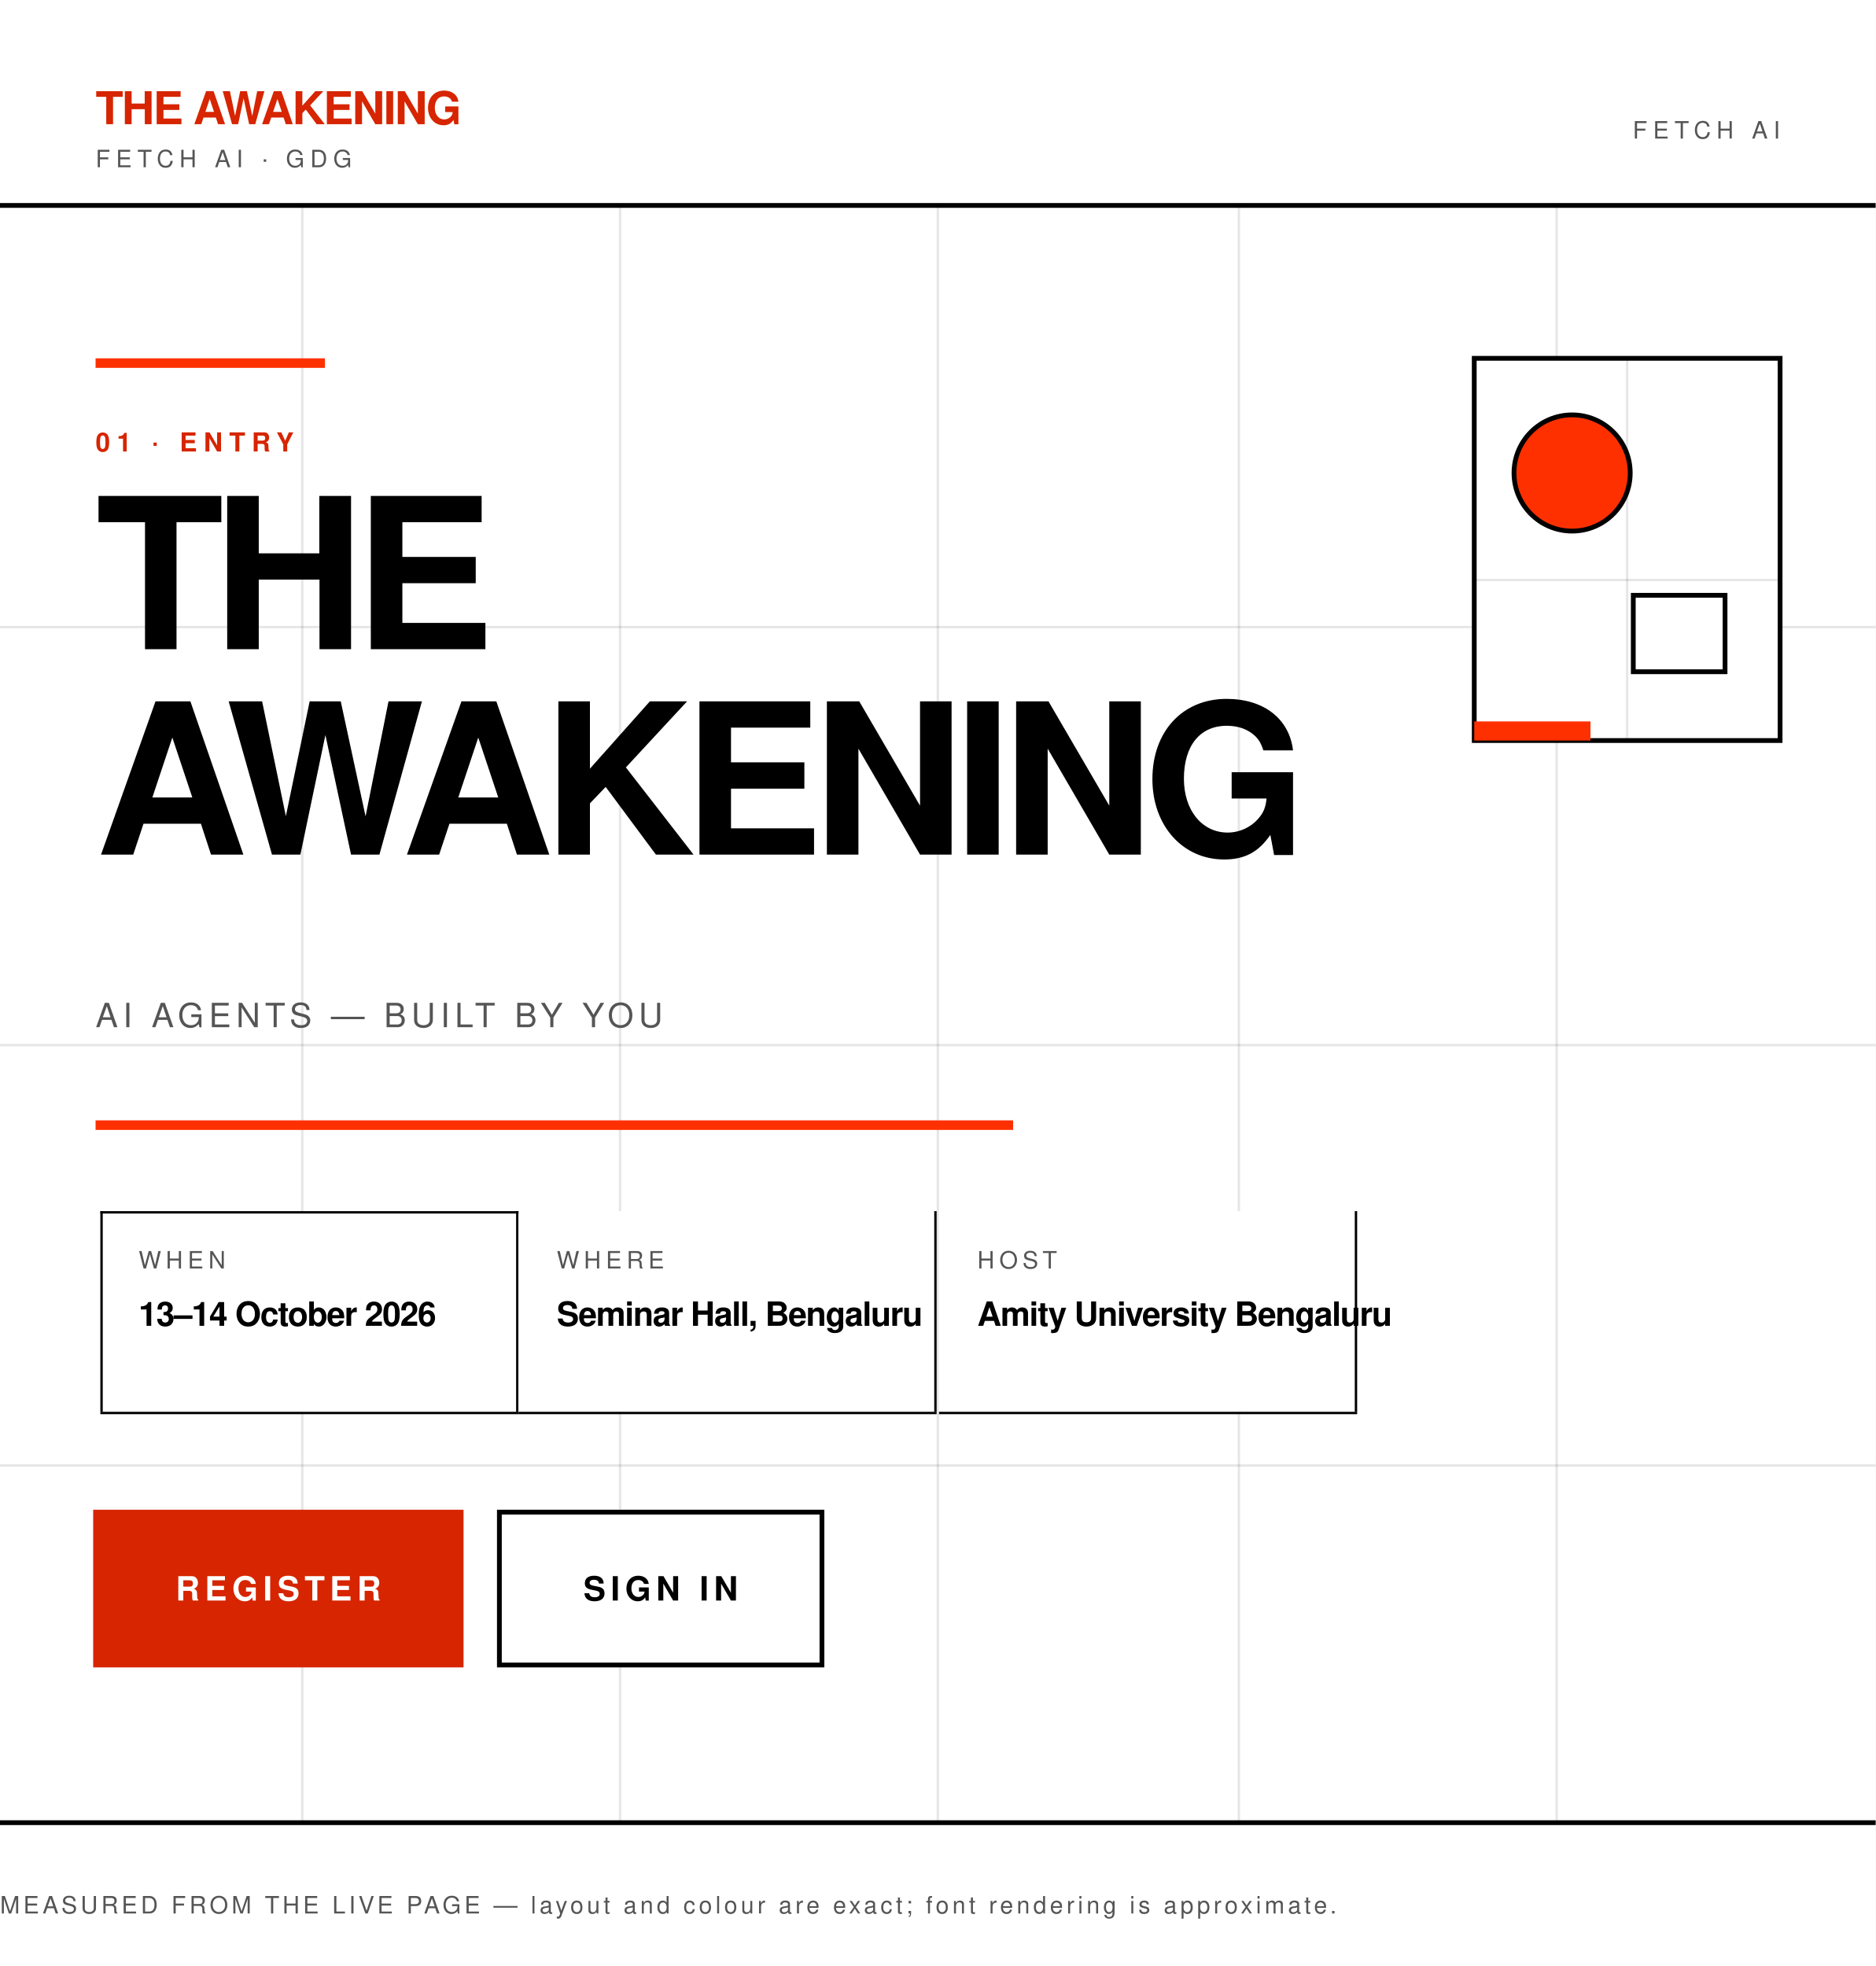
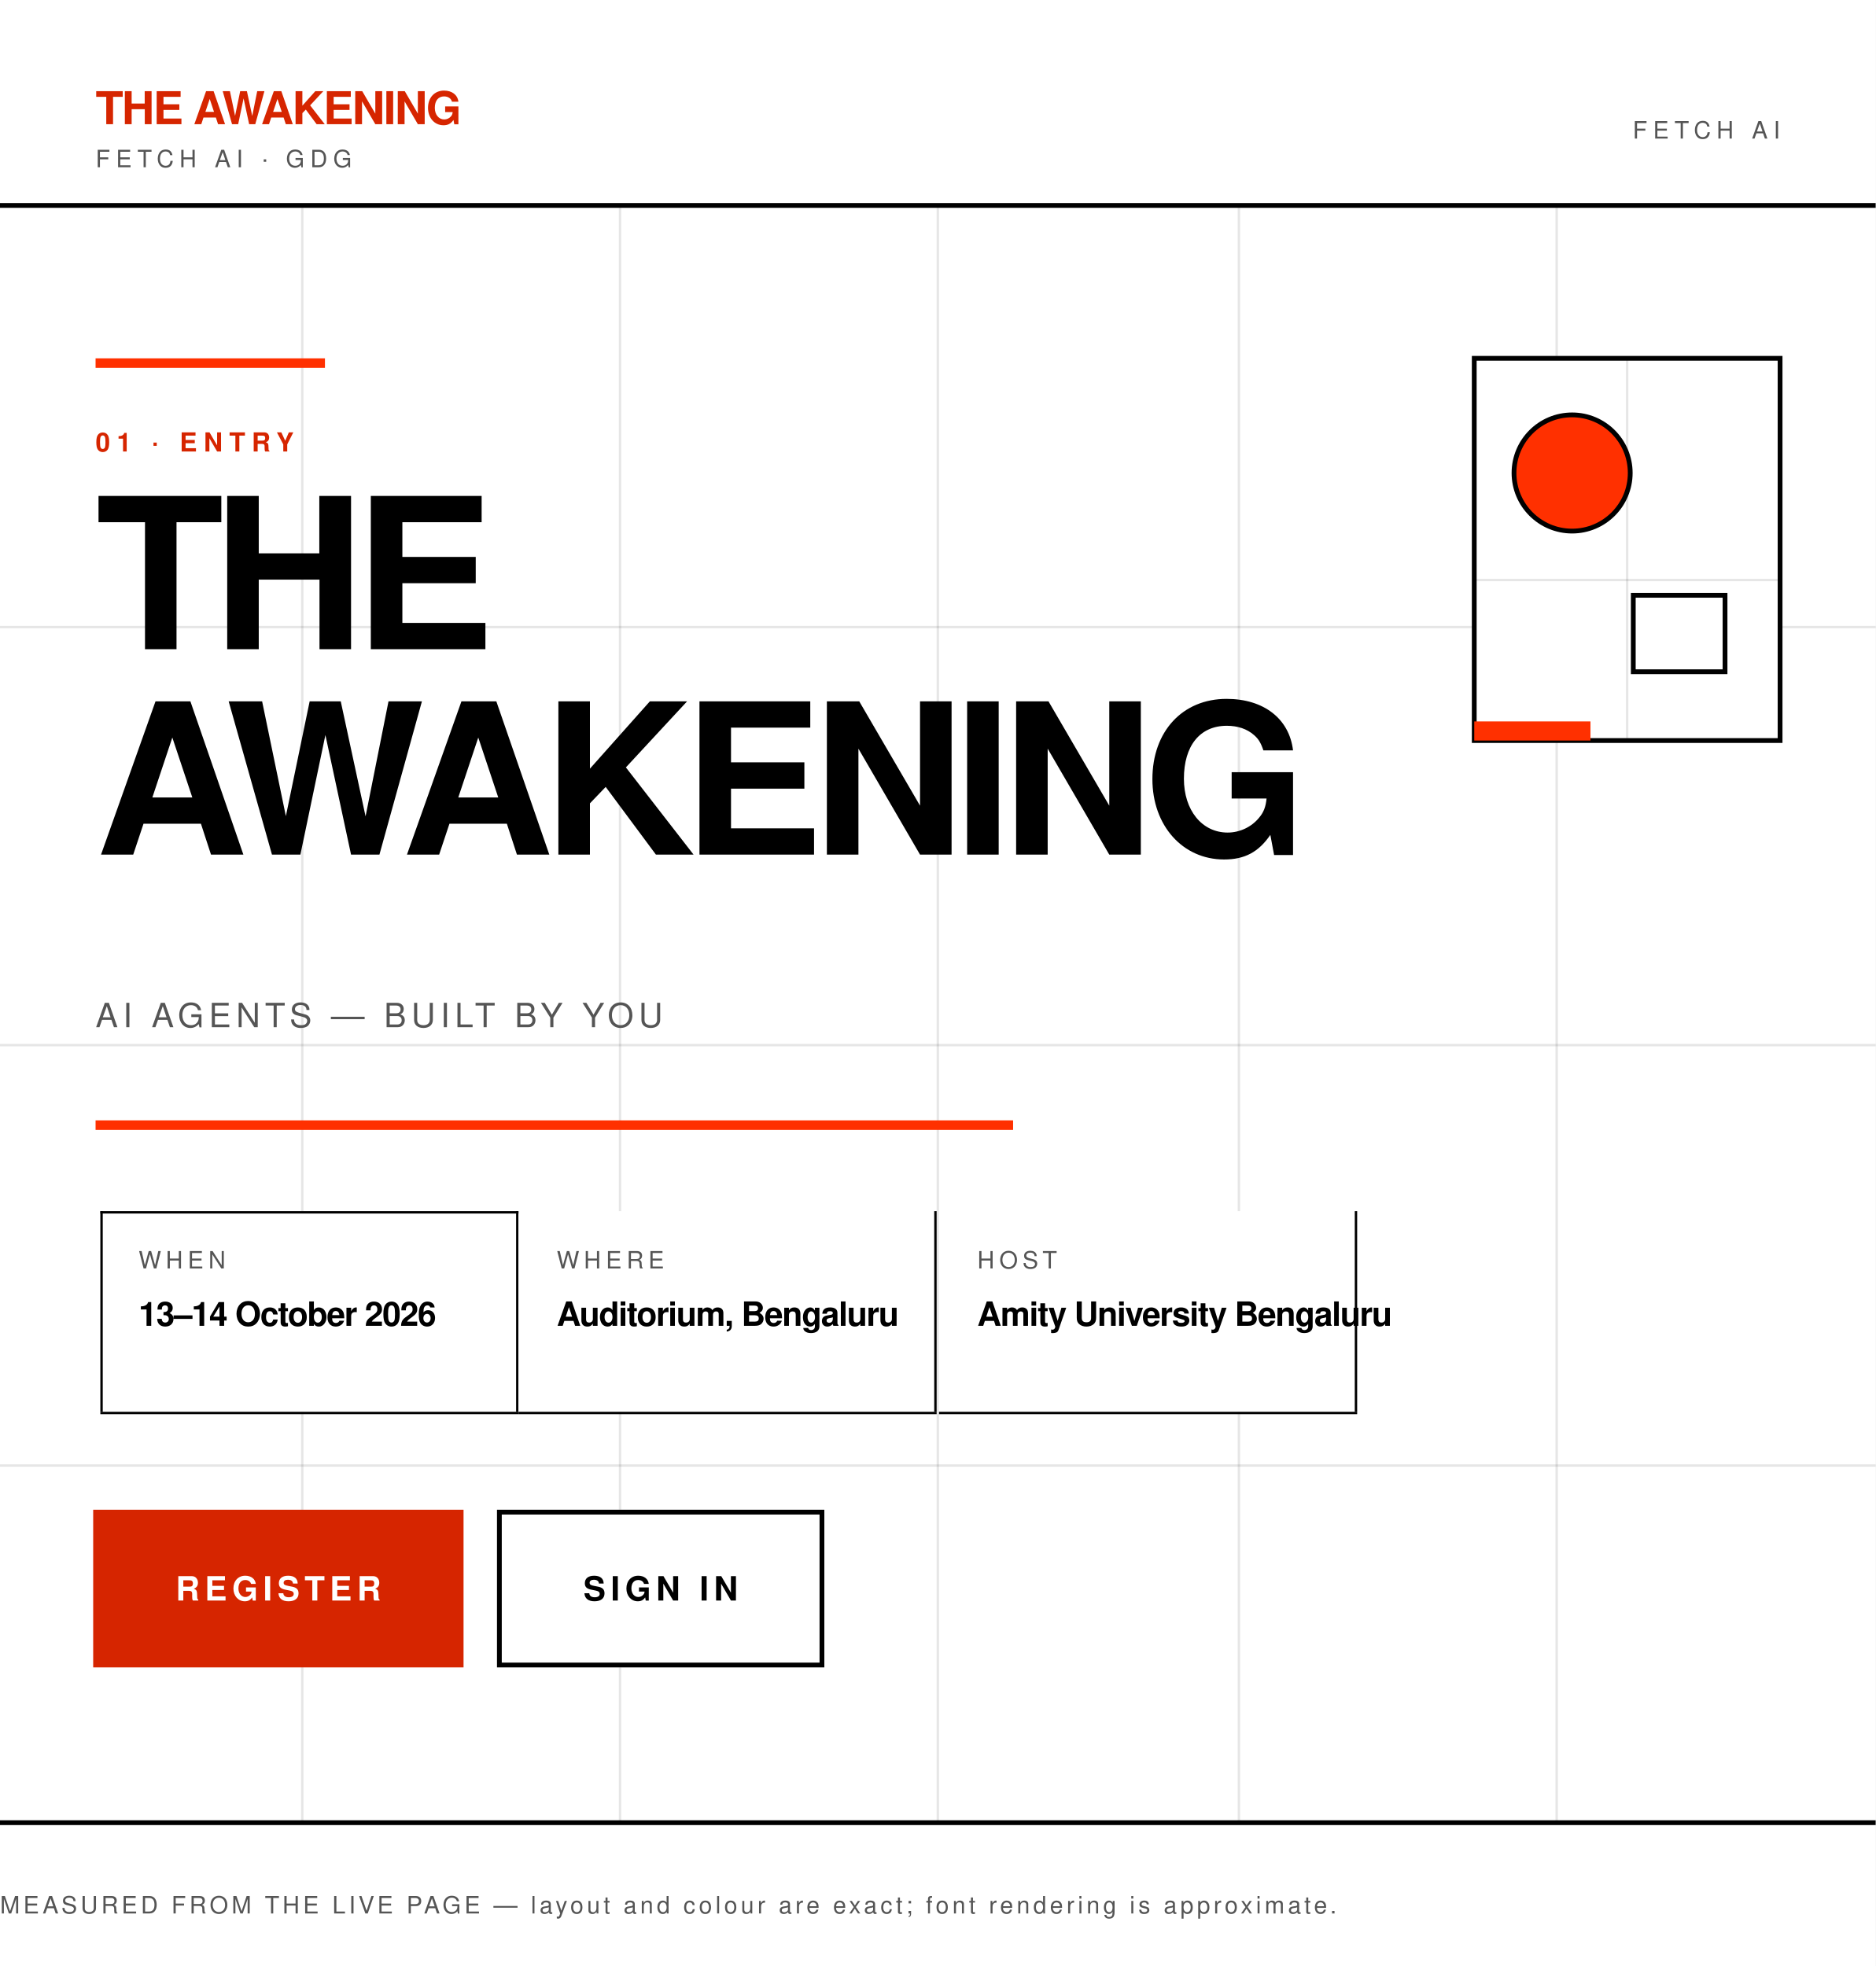
<svg xmlns="http://www.w3.org/2000/svg" width="785" height="823" viewBox="0 0 785 823" font-family="Helvetica Neue, Helvetica, Arial, sans-serif">
  <rect width="785" height="823" fill="#ffffff" />
  <rect x="126" y="86" width="1" height="677" fill="rgba(0,0,0,0.10)" />
  <rect x="259" y="86" width="1" height="677" fill="rgba(0,0,0,0.10)" />
  <rect x="392" y="86" width="1" height="677" fill="rgba(0,0,0,0.10)" />
  <rect x="518" y="86" width="1" height="677" fill="rgba(0,0,0,0.10)" />
  <rect x="651" y="86" width="1" height="677" fill="rgba(0,0,0,0.10)" />
  <rect x="0" y="262" width="785" height="1" fill="rgba(0,0,0,0.10)" />
  <rect x="0" y="437" width="785" height="1" fill="rgba(0,0,0,0.10)" />
  <rect x="0" y="613" width="785" height="1" fill="rgba(0,0,0,0.10)" />
  <rect x="0" y="0" width="785" height="86" fill="#ffffff" />
  <line x1="0" y1="86" x2="785" y2="86" stroke="#000000" stroke-width="2" />
  <text x="40" y="52" font-size="19" font-weight="900" fill="#d62500" letter-spacing="-0.6">THE AWAKENING</text>
  <text x="40" y="70" font-size="10" font-weight="500" fill="#555555" letter-spacing="2.4">FETCH AI · GDG</text>
  <text x="745" y="58" font-size="10" font-weight="500" fill="#555555" letter-spacing="2.4" text-anchor="end">FETCH AI</text>
  <line x1="0" y1="763" x2="785" y2="763" stroke="#000000" stroke-width="2" />
  <rect x="40" y="150" width="96" height="4" fill="#ff3000" />
  <text x="40" y="189" font-size="11" font-weight="700" fill="#d62500" letter-spacing="2.75">01 · ENTRY</text>
  <text x="40" y="271.76" font-size="88" font-weight="900" fill="#000000" letter-spacing="-4.4">THE</text>
  <text x="40" y="357.76" font-size="88" font-weight="900" fill="#000000" letter-spacing="-4.4">AWAKENING</text>
  <text x="40" y="430" font-size="14" font-weight="500" fill="#555555" letter-spacing="2.1">AI AGENTS — BUILT BY YOU</text>
  <rect x="40" y="469" width="384" height="4" fill="#ff3000" />
  <rect x="42" y="507" width="174" height="84" fill="#ffffff" />
  <rect x="216" y="507" width="1" height="84" fill="#000000" />
  <rect x="42" y="591" width="175" height="1" fill="#000000" />
  <text x="58" y="531" font-size="10" font-weight="500" fill="#555555" letter-spacing="2">WHEN</text>
  <text x="58" y="555" font-size="14" font-weight="900" fill="#000000" letter-spacing="-0.4">13–14 October 2026</text>
  <rect x="217" y="507" width="174" height="84" fill="#ffffff" />
  <rect x="391" y="507" width="1" height="84" fill="#000000" />
  <rect x="217" y="591" width="175" height="1" fill="#000000" />
  <text x="233" y="531" font-size="10" font-weight="500" fill="#555555" letter-spacing="2">WHERE</text>
-   <text x="233" y="555" font-size="14" font-weight="900" fill="#000000" letter-spacing="-0.4">Seminar Hall, Bengaluru</text>
+   <text x="233" y="555" font-size="14" font-weight="900" fill="#000000" letter-spacing="-0.4">Auditorium, Bengaluru</text>
  <rect x="393" y="507" width="174" height="84" fill="#ffffff" />
  <rect x="567" y="507" width="1" height="84" fill="#000000" />
  <rect x="393" y="591" width="175" height="1" fill="#000000" />
  <text x="409" y="531" font-size="10" font-weight="500" fill="#555555" letter-spacing="2">HOST</text>
  <text x="409" y="555" font-size="14" font-weight="900" fill="#000000" letter-spacing="-0.4">Amity University Bengaluru</text>
  <rect x="42" y="507" width="1" height="84" fill="#000000" />
  <rect x="42" y="507" width="175" height="1" fill="#000000" />
  <rect x="40" y="633" width="153" height="64" fill="#d62500" stroke="#d62500" stroke-width="2" />
  <text x="116.5" y="670" font-size="14" font-weight="700" fill="#ffffff" letter-spacing="2.1" text-anchor="middle">REGISTER</text>
  <rect x="209" y="633" width="135" height="64" fill="#ffffff" stroke="#ffffff" stroke-width="2" />
  <text x="276.5" y="670" font-size="14" font-weight="700" fill="#000000" letter-spacing="2.1" text-anchor="middle">SIGN IN</text>
  <rect x="209" y="633" width="135" height="64" fill="none" stroke="#000000" stroke-width="2" />
  <g>
    <rect x="617" y="150" width="128" height="160" fill="#ffffff" stroke="#000000" stroke-width="2" />
    <line x1="681" y1="150" x2="681" y2="310" stroke="rgba(0,0,0,0.10)" stroke-width="1" />
    <line x1="617" y1="242.8" x2="745" y2="242.8" stroke="rgba(0,0,0,0.10)" stroke-width="1" />
    <circle cx="657.96" cy="198" r="24.32" fill="#ff3000" stroke="#000000" stroke-width="2" />
    <rect x="683.56" y="249.2" width="38.4" height="32" fill="#ffffff" stroke="#000000" stroke-width="2" />
    <rect x="617" y="302" width="48.64" height="8" fill="#ff3000" />
  </g>
  <text x="0" y="801" font-size="10" font-weight="500" fill="#555555" letter-spacing="1.4">
    MEASURED FROM THE LIVE PAGE — layout and colour are exact; font rendering is approximate.
  </text>
</svg>
